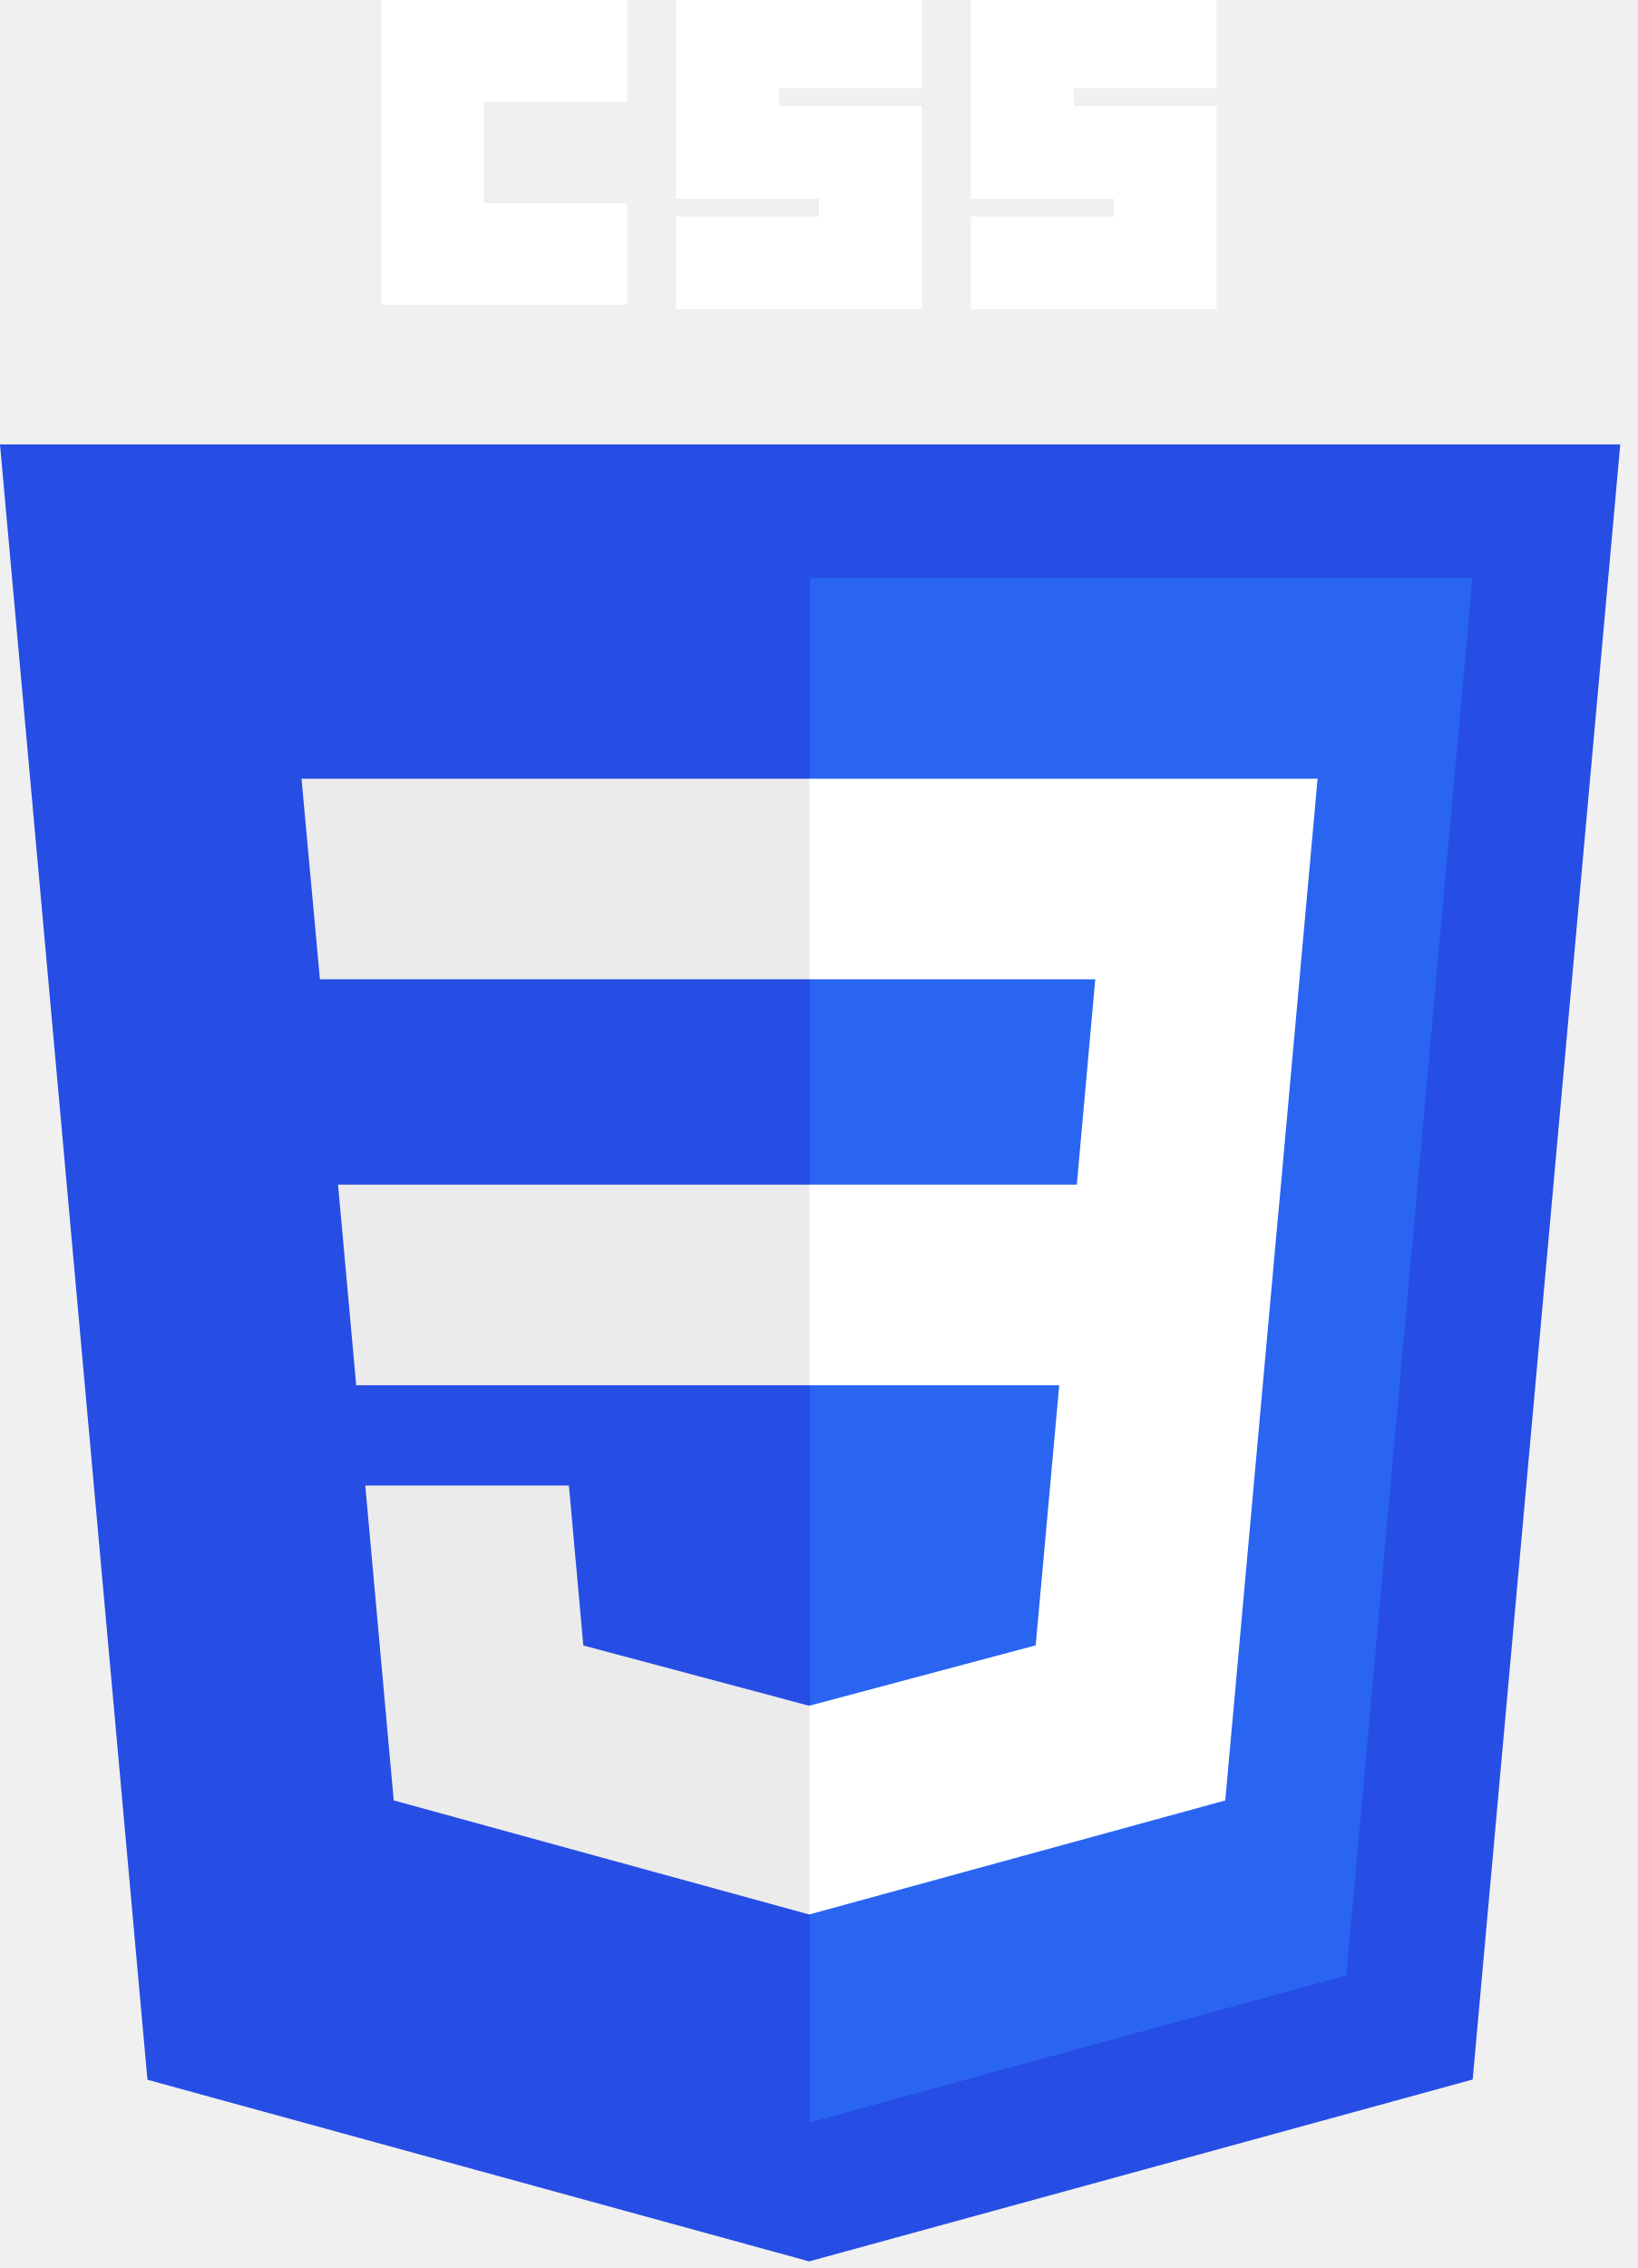
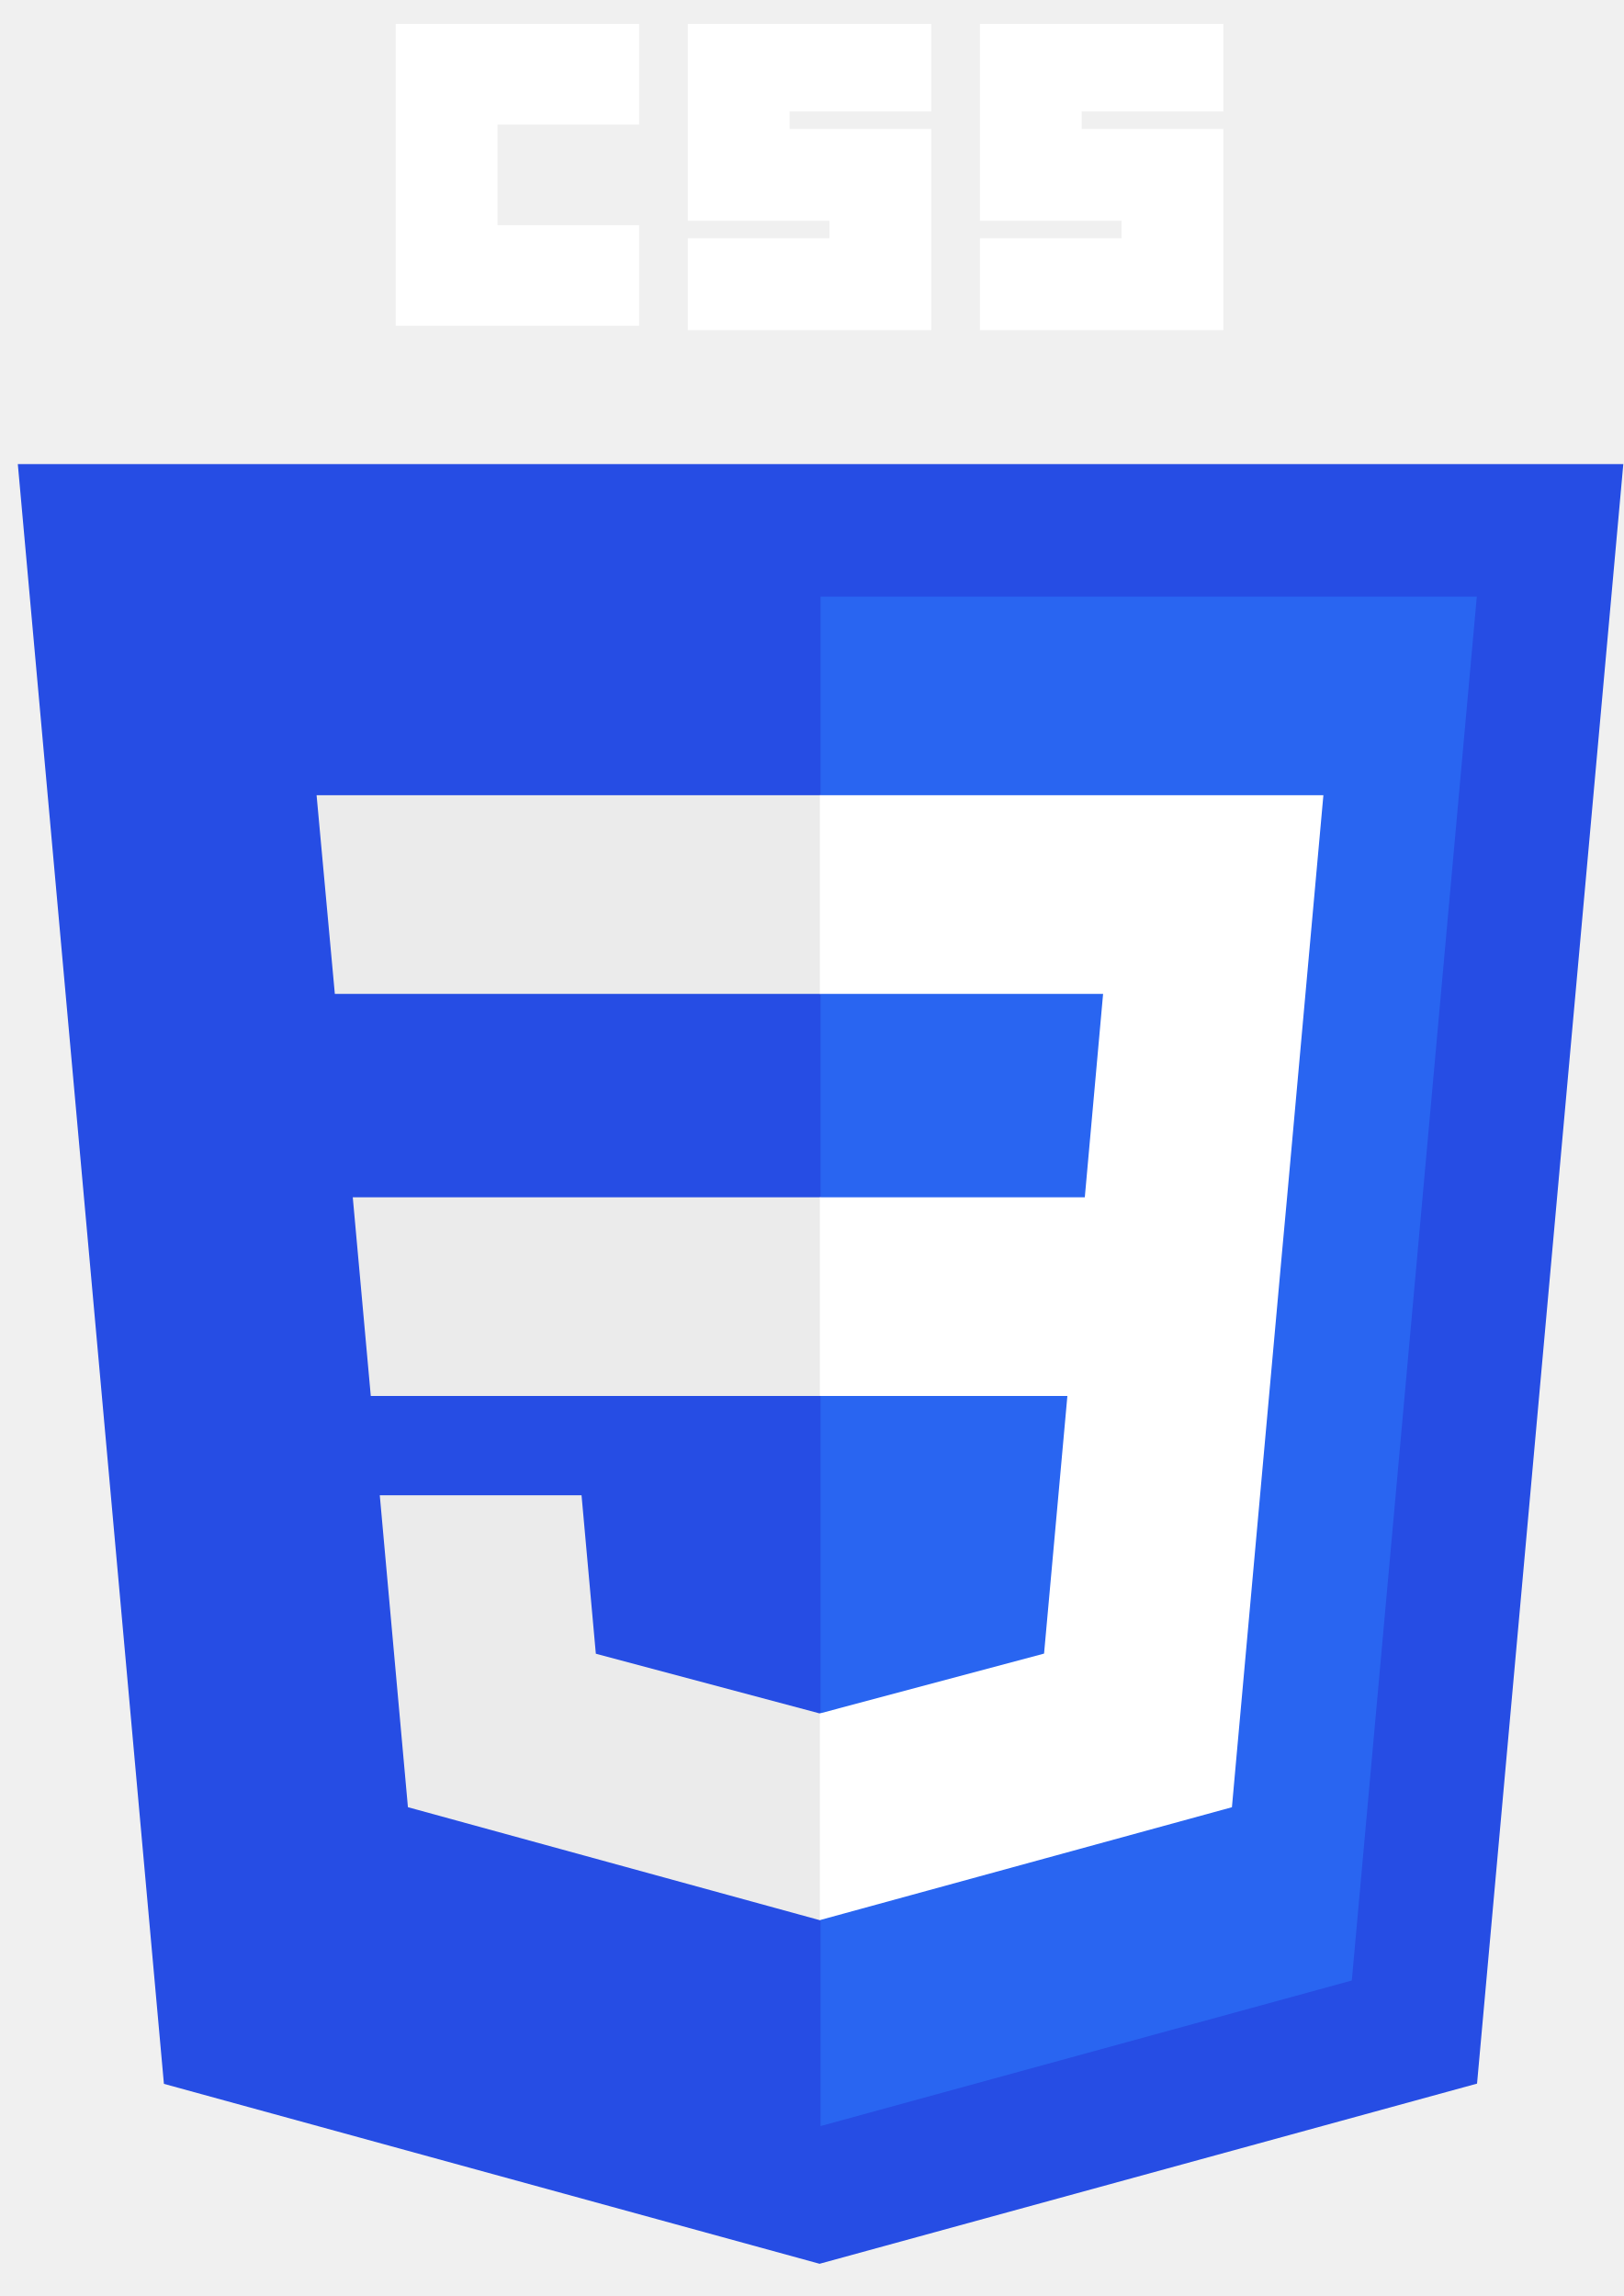
- <svg xmlns="http://www.w3.org/2000/svg" width="52" height="72" viewBox="0 0 52 72" fill="none">
-   <path d="M51.45 14.108L46.763 66.016L25.694 71.79L4.682 66.024L0 14.108H51.45Z" fill="#264DE4" />
-   <path d="M42.75 62.711L46.755 18.353H25.725V67.377L42.75 62.711Z" fill="#2965F1" />
-   <path d="M10.734 37.608L11.311 43.976H25.725V37.608H10.734Z" fill="#EBEBEB" />
-   <path d="M25.725 24.721H25.702H9.574L10.159 31.088H25.725V24.721Z" fill="#EBEBEB" />
-   <path d="M25.725 60.769V54.144L25.697 54.152L18.523 52.237L18.065 47.159H14.579H11.599L12.502 57.156L25.695 60.777L25.725 60.769Z" fill="#EBEBEB" />
-   <path d="M12.109 0H19.91V3.225H15.371V6.45H19.91V9.675H12.109V0Z" fill="white" />
-   <path d="M21.47 0H29.271V2.804H24.733V3.365H29.271V9.815H21.47V6.871H26.009V6.31H21.47V0Z" fill="white" />
-   <path d="M30.831 0H38.633V2.804H34.094V3.365H38.633V9.815H30.831V6.871H35.37V6.31H30.831V0Z" fill="white" />
-   <path d="M33.635 43.976L32.887 52.234L25.703 54.15V60.775L38.907 57.157L39.004 56.081L40.518 39.318L40.675 37.608L41.838 24.721H25.703V31.088H34.779L34.193 37.608H25.703V43.976H33.635Z" fill="white" />
+ <svg xmlns="http://www.w3.org/2000/svg" width="41" height="58" viewBox="0 0 41 58" fill="none">
+   <path d="M41 11.724L37.306 52.635L20.7 57.186L4.14 52.641L0.45 11.724H41Z" fill="#264DE4" />
+   <path d="M34.143 50.03L37.3 15.07H20.725V53.707L34.143 50.03Z" fill="#2965F1" />
+   <path d="M8.91 30.245L9.365 35.264H20.725V30.245H8.91Z" fill="#EBEBEB" />
+   <path d="M20.725 20.088H20.707H7.996L8.457 25.107H20.725V20.088Z" fill="#EBEBEB" />
+   <path d="M20.725 48.499V43.278L20.703 43.284L15.049 41.775L14.688 37.772H11.941H9.592L10.303 45.652L20.702 48.505L20.725 48.499Z" fill="#EBEBEB" />
+   <path d="M9.994 0.604H16.142V3.146H12.565V5.688H16.142V8.23H9.994V0.604Z" fill="white" />
+   <path d="M17.372 0.604H23.52V2.815H19.943V3.257H23.52V8.34H17.372V6.02H20.949V5.577H17.372V0.604Z" fill="white" />
+   <path d="M24.75 0.604H30.898V2.815H27.321V3.257H30.898V8.34H24.75V6.02H28.327V5.577H24.75V0.604Z" fill="white" />
+   <path d="M26.959 35.264L26.37 41.772L20.708 43.283V48.504L31.115 45.653L31.191 44.805L32.384 31.593L32.508 30.245L33.425 20.088H20.708V25.107H27.861L27.399 30.245H20.708V35.264H26.959Z" fill="white" />
</svg>
